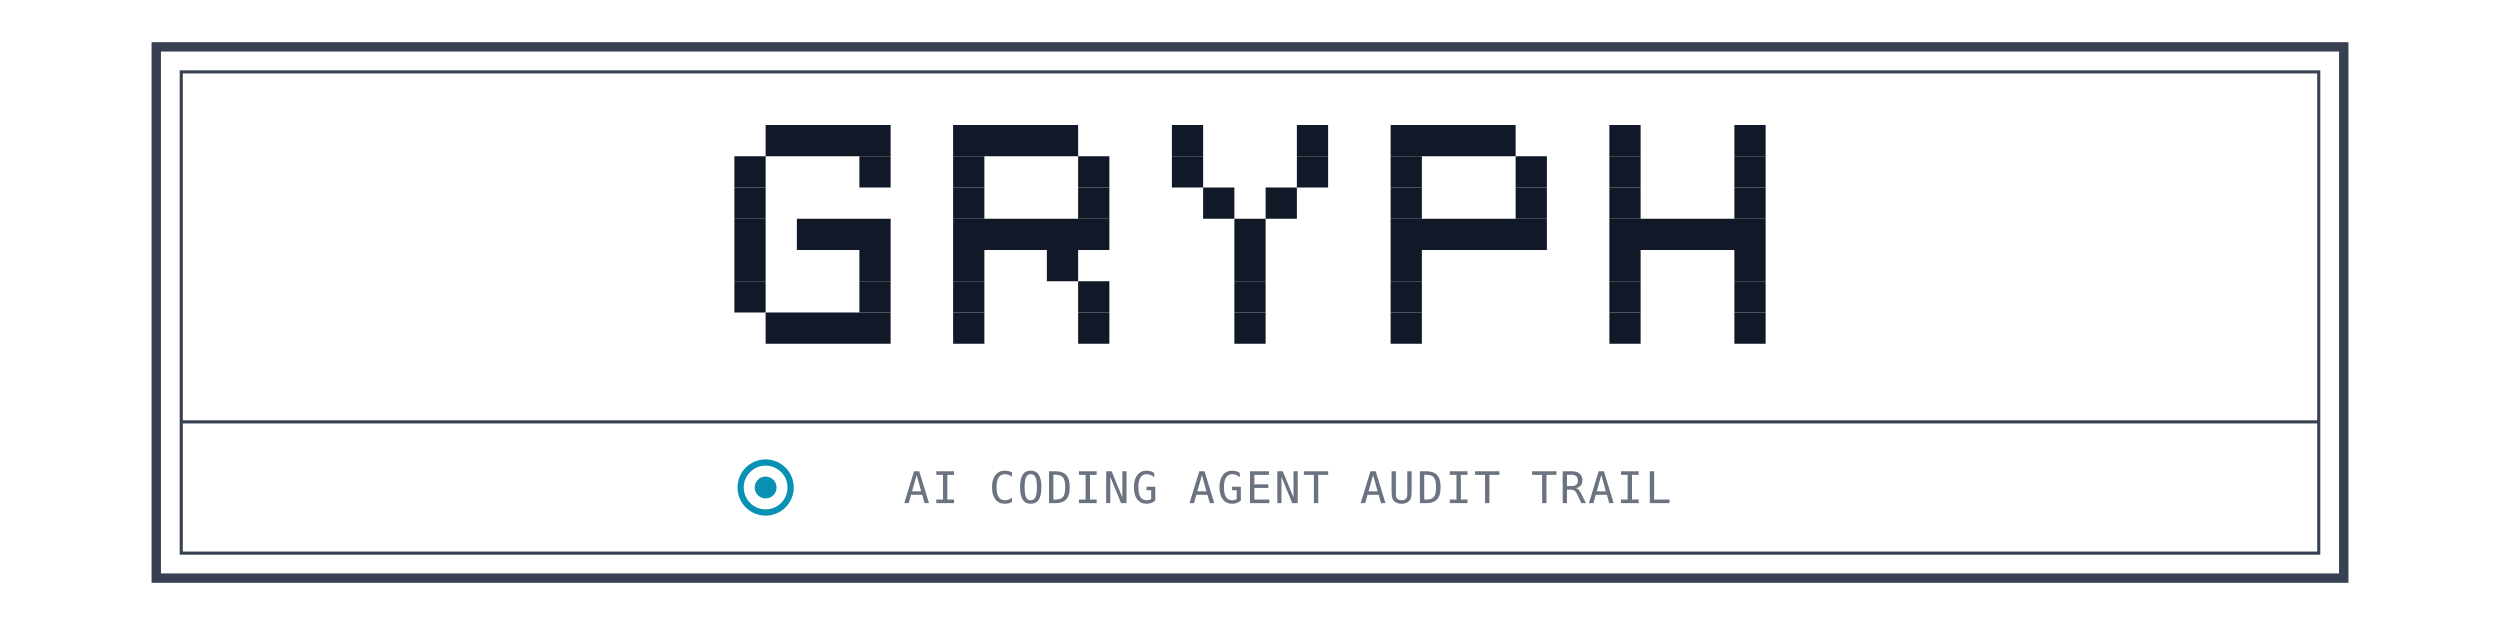
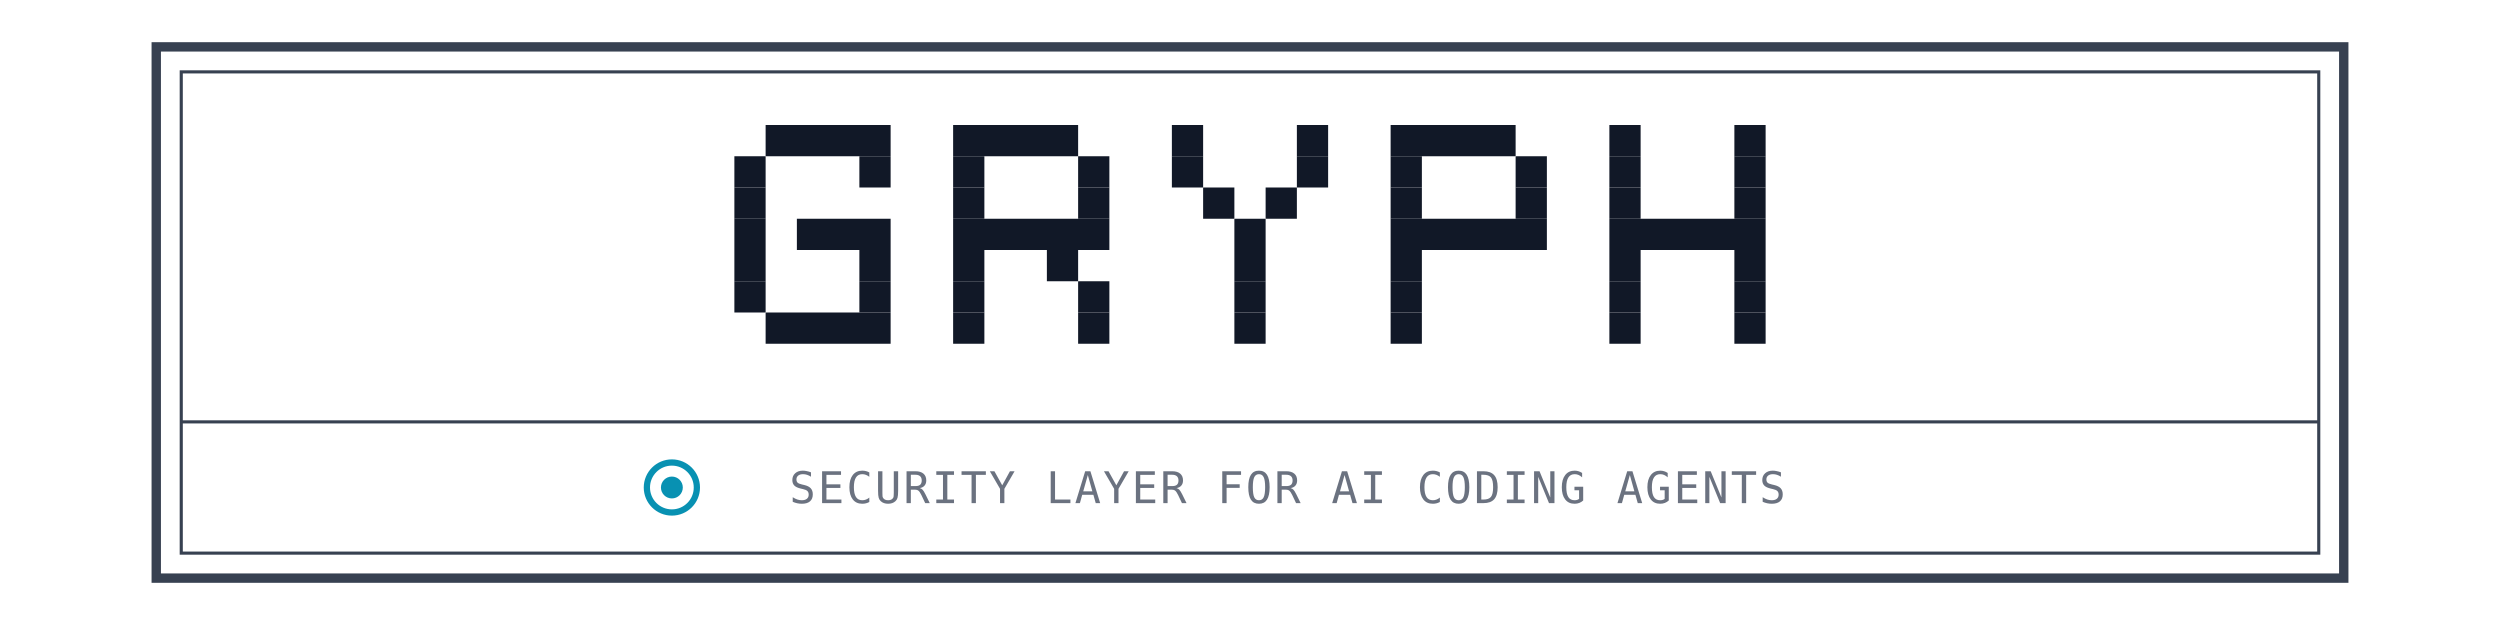
<svg xmlns="http://www.w3.org/2000/svg" viewBox="0 0 800 200" width="800" height="200">
  <rect x="50" y="15" width="700" height="170" fill="none" stroke="#374151" stroke-width="3" />
  <rect x="58" y="23" width="684" height="154" fill="none" stroke="#374151" stroke-width="1" />
  <line x1="58" y1="135" x2="742" y2="135" stroke="#374151" stroke-width="1" />
  <g fill="#111827">
    <g>
      <rect x="245" y="40" width="40" height="10" />
      <rect x="235" y="50" width="10" height="10" />
      <rect x="275" y="50" width="10" height="10" />
      <rect x="235" y="60" width="10" height="10" />
      <rect x="235" y="70" width="10" height="10" />
      <rect x="255" y="70" width="30" height="10" />
      <rect x="235" y="80" width="10" height="10" />
      <rect x="275" y="80" width="10" height="10" />
      <rect x="235" y="90" width="10" height="10" />
      <rect x="275" y="90" width="10" height="10" />
      <rect x="245" y="100" width="40" height="10" />
    </g>
    <g>
      <rect x="305" y="40" width="40" height="10" />
      <rect x="305" y="50" width="10" height="10" />
      <rect x="345" y="50" width="10" height="10" />
      <rect x="305" y="60" width="10" height="10" />
      <rect x="345" y="60" width="10" height="10" />
      <rect x="305" y="70" width="50" height="10" />
      <rect x="305" y="80" width="10" height="10" />
      <rect x="335" y="80" width="10" height="10" />
      <rect x="305" y="90" width="10" height="10" />
      <rect x="345" y="90" width="10" height="10" />
      <rect x="305" y="100" width="10" height="10" />
      <rect x="345" y="100" width="10" height="10" />
    </g>
    <g>
      <rect x="375" y="40" width="10" height="10" />
      <rect x="415" y="40" width="10" height="10" />
      <rect x="375" y="50" width="10" height="10" />
      <rect x="415" y="50" width="10" height="10" />
      <rect x="385" y="60" width="10" height="10" />
      <rect x="405" y="60" width="10" height="10" />
      <rect x="395" y="70" width="10" height="10" />
      <rect x="395" y="80" width="10" height="10" />
      <rect x="395" y="90" width="10" height="10" />
      <rect x="395" y="100" width="10" height="10" />
    </g>
    <g>
      <rect x="445" y="40" width="40" height="10" />
      <rect x="445" y="50" width="10" height="10" />
      <rect x="485" y="50" width="10" height="10" />
      <rect x="445" y="60" width="10" height="10" />
      <rect x="485" y="60" width="10" height="10" />
      <rect x="445" y="70" width="50" height="10" />
      <rect x="445" y="80" width="10" height="10" />
      <rect x="445" y="90" width="10" height="10" />
      <rect x="445" y="100" width="10" height="10" />
    </g>
    <g>
      <rect x="515" y="40" width="10" height="10" />
      <rect x="555" y="40" width="10" height="10" />
      <rect x="515" y="50" width="10" height="10" />
      <rect x="555" y="50" width="10" height="10" />
      <rect x="515" y="60" width="10" height="10" />
      <rect x="555" y="60" width="10" height="10" />
      <rect x="515" y="70" width="50" height="10" />
      <rect x="515" y="80" width="10" height="10" />
      <rect x="555" y="80" width="10" height="10" />
      <rect x="515" y="90" width="10" height="10" />
      <rect x="555" y="90" width="10" height="10" />
      <rect x="515" y="100" width="10" height="10" />
      <rect x="555" y="100" width="10" height="10" />
    </g>
  </g>
  <g transform="translate(400, 156)">
-     <circle cx="-155" cy="0" r="8" fill="none" stroke="#0891B2" stroke-width="2" />
-     <circle cx="-155" cy="0" r="3.5" fill="#0891B2" />
-     <text x="12" y="5" text-anchor="middle" font-family="'SF Mono', 'Cascadia Code', 'Fira Code', 'Consolas', monospace" font-size="14" fill="#6B7280" letter-spacing="0.05em">AI CODING AGENT AUDIT TRAIL</text>
+     <circle cx="-185" cy="0" r="8" fill="none" stroke="#0891B2" stroke-width="2" />
+     <circle cx="-185" cy="0" r="3.5" fill="#0891B2" />
+     <text x="12" y="5" text-anchor="middle" font-family="'SF Mono', 'Cascadia Code', 'Fira Code', 'Consolas', monospace" font-size="14" fill="#6B7280" letter-spacing="0.05em">SECURITY LAYER FOR AI CODING AGENTS</text>
  </g>
</svg>
